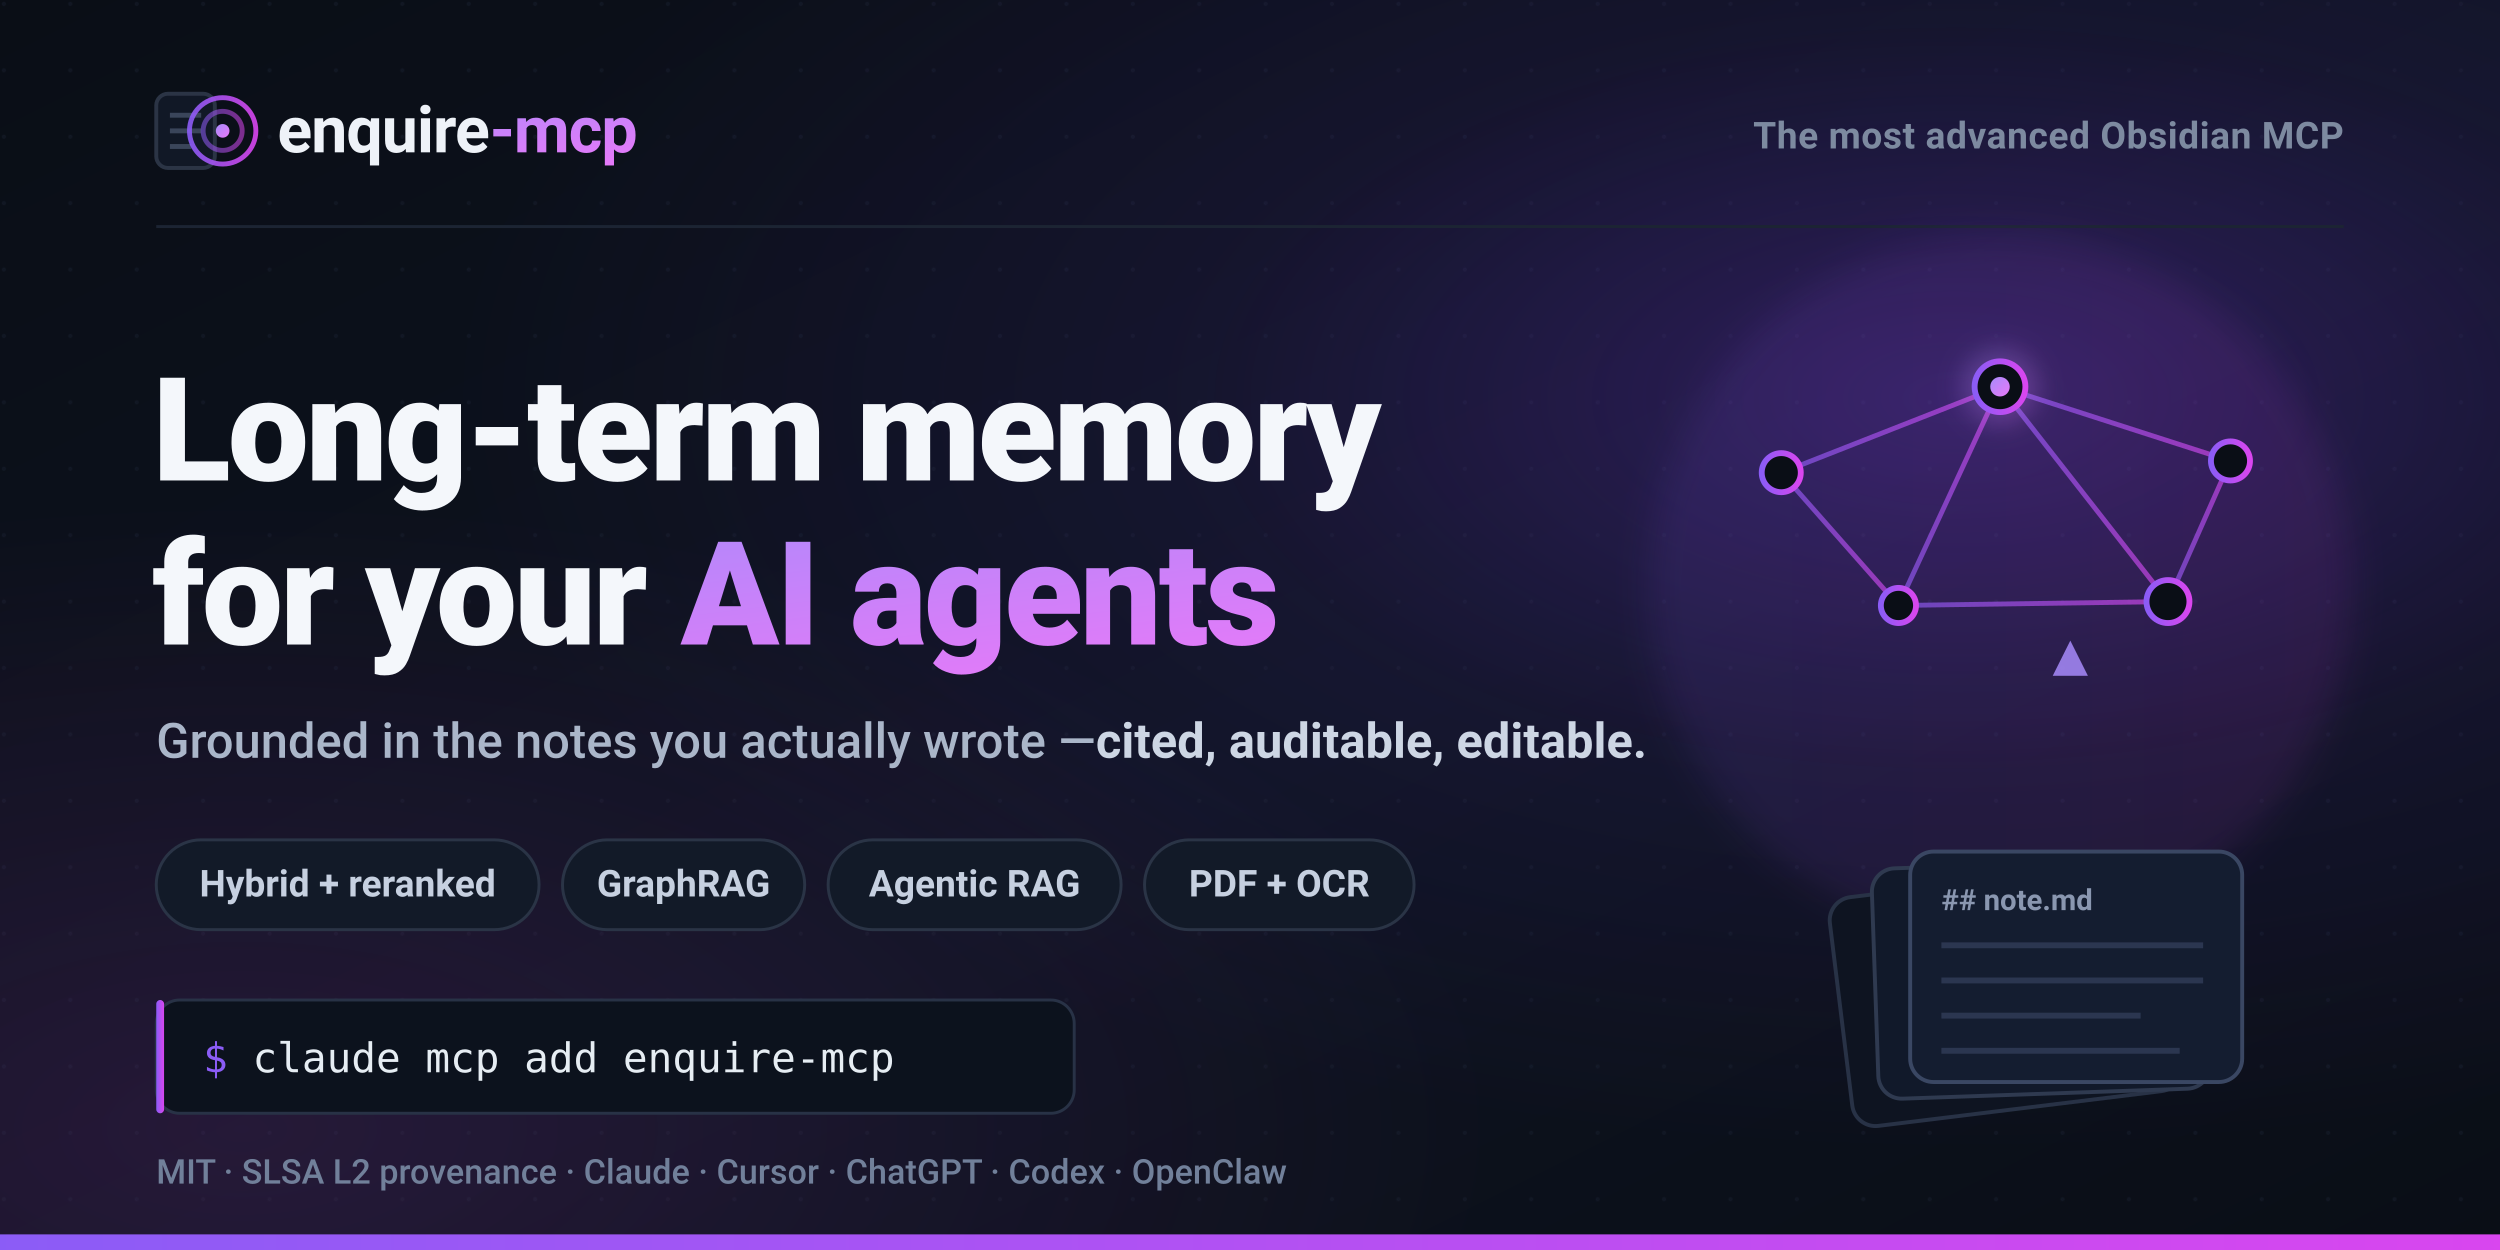
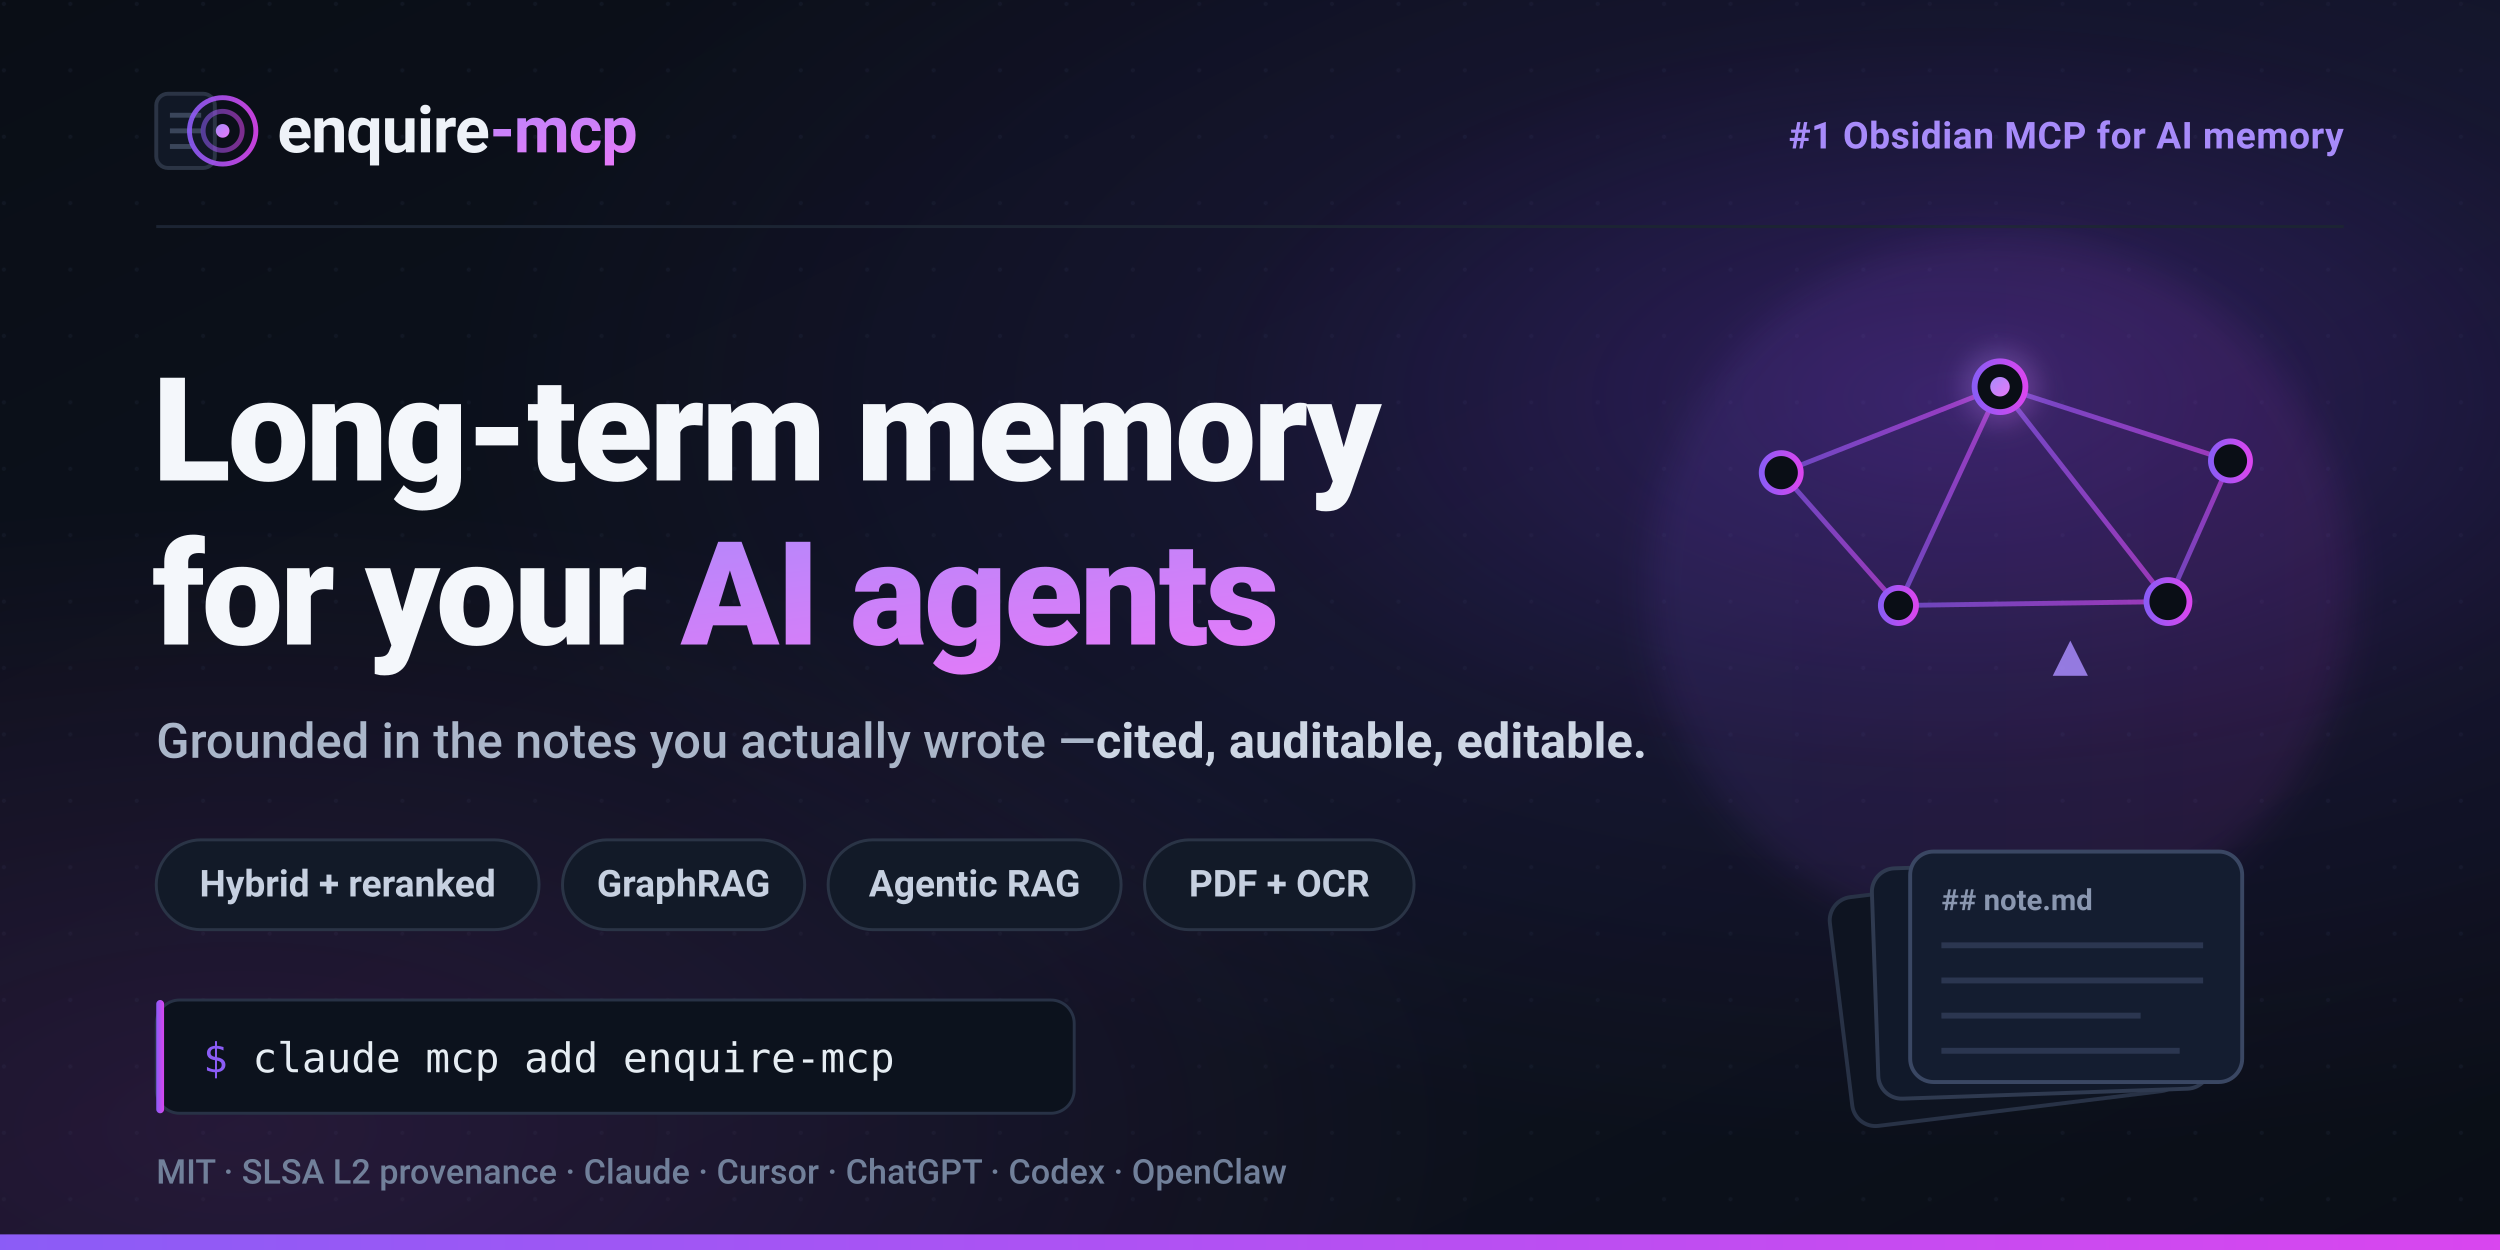
<svg xmlns="http://www.w3.org/2000/svg" width="1280" height="640" viewBox="0 0 1280 640" font-family="-apple-system, BlinkMacSystemFont, 'Segoe UI', Roboto, Helvetica, Arial, sans-serif">
  <defs>
    <linearGradient id="bg" x1="0" y1="0" x2="1" y2="1">
      <stop offset="0" stop-color="#0a0e16" />
      <stop offset="0.55" stop-color="#0d1320" />
      <stop offset="1" stop-color="#0a0e16" />
    </linearGradient>
    <radialGradient id="glow" cx="0.78" cy="0.32" r="0.6">
      <stop offset="0" stop-color="#7c3aed" stop-opacity="0.30" />
      <stop offset="0.5" stop-color="#7c3aed" stop-opacity="0.08" />
      <stop offset="1" stop-color="#7c3aed" stop-opacity="0" />
    </radialGradient>
    <radialGradient id="glowBL" cx="0.1" cy="0.9" r="0.5">
      <stop offset="0" stop-color="#d946ef" stop-opacity="0.12" />
      <stop offset="1" stop-color="#d946ef" stop-opacity="0" />
    </radialGradient>
    <linearGradient id="accent" x1="0" y1="0" x2="1" y2="0">
      <stop offset="0" stop-color="#8b5cf6" />
      <stop offset="1" stop-color="#d946ef" />
    </linearGradient>
    <linearGradient id="accentV" x1="0" y1="0" x2="1" y2="1">
      <stop offset="0" stop-color="#a78bfa" />
      <stop offset="1" stop-color="#e879f9" />
    </linearGradient>
    <pattern id="dots" width="34" height="34" patternUnits="userSpaceOnUse">
      <circle cx="2" cy="2" r="1.1" fill="#161d2b" />
    </pattern>
    <filter id="soft" x="-60%" y="-60%" width="220%" height="220%">
      <feGaussianBlur stdDeviation="9" />
    </filter>
    <filter id="node" x="-120%" y="-120%" width="340%" height="340%">
      <feGaussianBlur stdDeviation="6" />
    </filter>
    <marker id="ah" markerWidth="9" markerHeight="9" refX="6" refY="3" orient="auto">
      <path d="M0,0 L6,3 L0,6 Z" fill="#a78bfa" />
    </marker>
  </defs>
  <rect width="1280" height="640" fill="url(#bg)" />
  <rect width="1280" height="640" fill="url(#dots)" opacity="0.55" />
  <rect width="1280" height="640" fill="url(#glow)" />
  <rect width="1280" height="640" fill="url(#glowBL)" />
  <g transform="translate(80,46)">
    <rect x="0" y="2" width="30" height="38" rx="6" fill="#111826" stroke="#2b3445" stroke-width="2" />
    <line x1="7" y1="13" x2="23" y2="13" stroke="#3a455a" stroke-width="2.5" />
    <line x1="7" y1="21" x2="23" y2="21" stroke="#3a455a" stroke-width="2.5" />
    <line x1="7" y1="29" x2="18" y2="29" stroke="#3a455a" stroke-width="2.5" />
    <circle cx="34" cy="21" r="17" fill="none" stroke="url(#accent)" stroke-width="2.5" opacity="0.9" />
    <circle cx="34" cy="21" r="10" fill="none" stroke="url(#accent)" stroke-width="2.5" opacity="0.55" />
    <circle cx="34" cy="21" r="3.5" fill="url(#accentV)" />
  </g>
  <text x="142" y="78" font-size="33" font-weight="700" fill="#eef2f8" letter-spacing="-0.5">enquire<tspan fill="url(#accentV)">-mcp</tspan>
  </text>
-   <text x="1200" y="76" text-anchor="end" font-size="19" font-weight="600" fill="#7d8aa0" letter-spacing="0.3">The most advanced Obsidian MCP</text>
+   <text x="1200" y="76" text-anchor="end" font-size="19" font-weight="700" fill="#a78bfa" letter-spacing="0.3">#1 Obsidian MCP for AI memory</text>
  <line x1="80" y1="116" x2="1200" y2="116" stroke="#1c2433" stroke-width="1.5" />
  <text x="78" y="246" font-size="74" font-weight="800" fill="#f4f7fb" letter-spacing="-1.5">Long-term memory</text>
  <text x="78" y="330" font-size="74" font-weight="800" letter-spacing="-1.5" fill="#f4f7fb">for your <tspan fill="url(#accentV)">AI agents</tspan>
  </text>
  <text x="80" y="388" font-size="25" font-weight="500" fill="#aab6c9">Grounded in the notes you actually wrote —<tspan fill="#cdd6e4" font-weight="600"> cited, auditable, editable.</tspan>
  </text>
  <g font-size="19" font-weight="600">
    <g>
      <rect x="80" y="430" width="196" height="46" rx="23" fill="#121a28" stroke="#2a3446" stroke-width="1.5" />
      <text x="178" y="459" text-anchor="middle" fill="#c6d0e0">Hybrid + reranked</text>
    </g>
    <g>
      <rect x="288" y="430" width="124" height="46" rx="23" fill="#121a28" stroke="#2a3446" stroke-width="1.5" />
      <text x="350" y="459" text-anchor="middle" fill="#c6d0e0">GraphRAG</text>
    </g>
    <g>
      <rect x="424" y="430" width="150" height="46" rx="23" fill="#121a28" stroke="#2a3446" stroke-width="1.5" />
      <text x="499" y="459" text-anchor="middle" fill="#c6d0e0">Agentic RAG</text>
    </g>
    <g>
      <rect x="586" y="430" width="138" height="46" rx="23" fill="#121a28" stroke="#2a3446" stroke-width="1.5" />
      <text x="655" y="459" text-anchor="middle" fill="#c6d0e0">PDF + OCR</text>
    </g>
  </g>
  <g transform="translate(80,512)">
    <rect x="0" y="0" width="470" height="58" rx="12" fill="#0c121d" stroke="#283246" stroke-width="1.5" />
    <rect x="0" y="0" width="4" height="58" rx="2" fill="url(#accent)" />
    <text x="24" y="37" font-family="'SF Mono','JetBrains Mono','Fira Code',ui-monospace,Menlo,Consolas,monospace" font-size="21" fill="#e6edf3">
      <tspan fill="#8b5cf6">$</tspan> claude mcp add enquire-mcp</text>
  </g>
  <text x="80" y="606" font-size="17.5" font-weight="500" fill="#71809a">MIT  ·  SLSA L2 provenance  ·  Claude · Cursor · ChatGPT · Codex · OpenClaw</text>
  <g transform="translate(792,150)">
    <circle cx="232" cy="150" r="180" fill="url(#accent)" opacity="0.10" filter="url(#soft)" />
    <g>
      <rect x="150" y="300" width="170" height="118" rx="12" fill="#0e1421" stroke="#283246" stroke-width="2" transform="rotate(-7 235 359)" />
      <rect x="168" y="292" width="170" height="118" rx="12" fill="#11192a" stroke="#2f3a50" stroke-width="2" transform="rotate(-2 253 351)" />
      <g transform="translate(186,286)">
        <rect x="0" y="0" width="170" height="118" rx="12" fill="#141d30" stroke="#3a4763" stroke-width="2" />
        <text x="16" y="30" font-size="15" font-weight="700" fill="#8a97b0">## note.md</text>
        <line x1="16" y1="48" x2="150" y2="48" stroke="#2b3650" stroke-width="3" />
        <line x1="16" y1="66" x2="150" y2="66" stroke="#2b3650" stroke-width="3" />
        <line x1="16" y1="84" x2="118" y2="84" stroke="#2b3650" stroke-width="3" />
        <line x1="16" y1="102" x2="138" y2="102" stroke="#2b3650" stroke-width="3" />
      </g>
    </g>
    <path d="M268,286 C268,235 268,205 268,178" fill="none" stroke="url(#accent)" stroke-width="3" stroke-dasharray="2 7" stroke-linecap="round" opacity="0.85" marker-end="url(#ah)" />
    <g stroke="url(#accent)" stroke-width="2.5" opacity="0.65" fill="none">
      <line x1="120" y1="92" x2="232" y2="48" />
      <line x1="232" y1="48" x2="350" y2="86" />
      <line x1="120" y1="92" x2="180" y2="160" />
      <line x1="180" y1="160" x2="232" y2="48" />
      <line x1="350" y1="86" x2="318" y2="158" />
      <line x1="180" y1="160" x2="318" y2="158" />
      <line x1="232" y1="48" x2="318" y2="158" />
    </g>
    <g>
      <circle cx="232" cy="48" r="20" fill="url(#accentV)" opacity="0.25" filter="url(#node)" />
      <circle cx="232" cy="48" r="13" fill="#0a0e16" stroke="url(#accent)" stroke-width="3" />
      <circle cx="232" cy="48" r="5" fill="url(#accentV)" />
      <circle cx="120" cy="92" r="10" fill="#0a0e16" stroke="url(#accent)" stroke-width="3" />
      <circle cx="350" cy="86" r="10" fill="#0a0e16" stroke="url(#accent)" stroke-width="3" />
      <circle cx="180" cy="160" r="9" fill="#0a0e16" stroke="url(#accent)" stroke-width="3" />
      <circle cx="318" cy="158" r="11" fill="#0a0e16" stroke="url(#accent)" stroke-width="3" />
    </g>
  </g>
  <rect x="0" y="632" width="1280" height="8" fill="url(#accent)" />
</svg>
